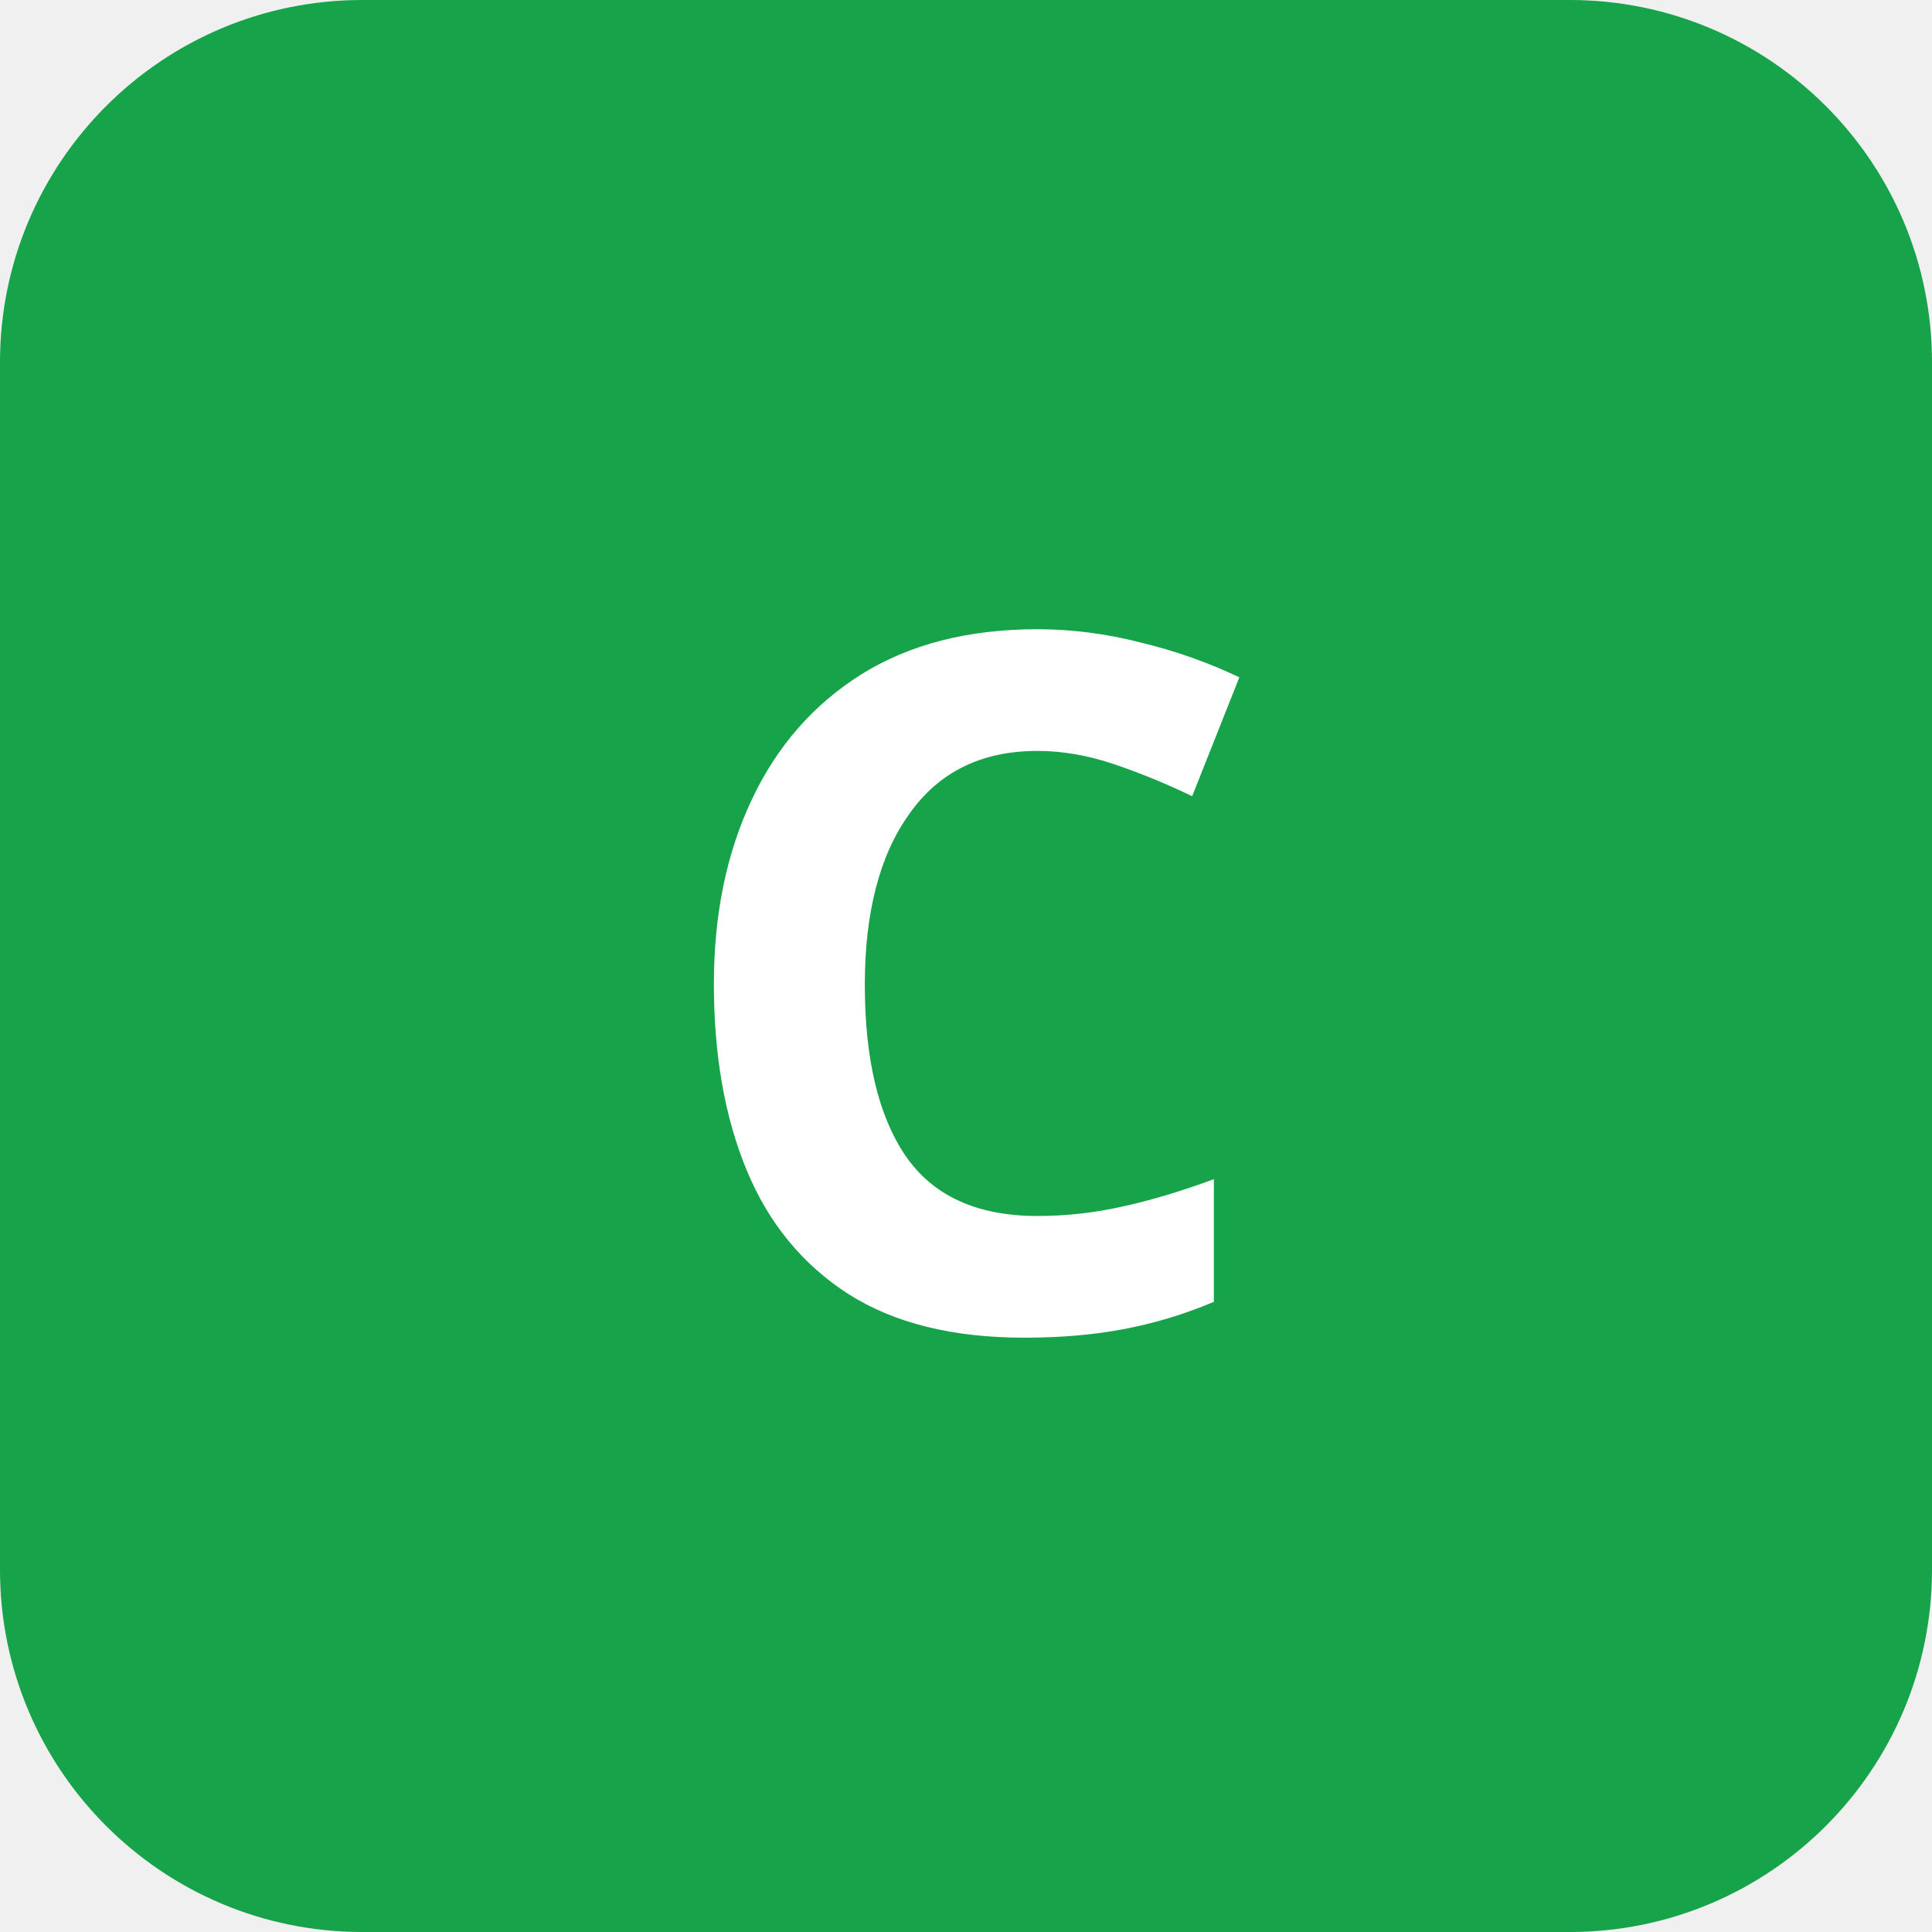
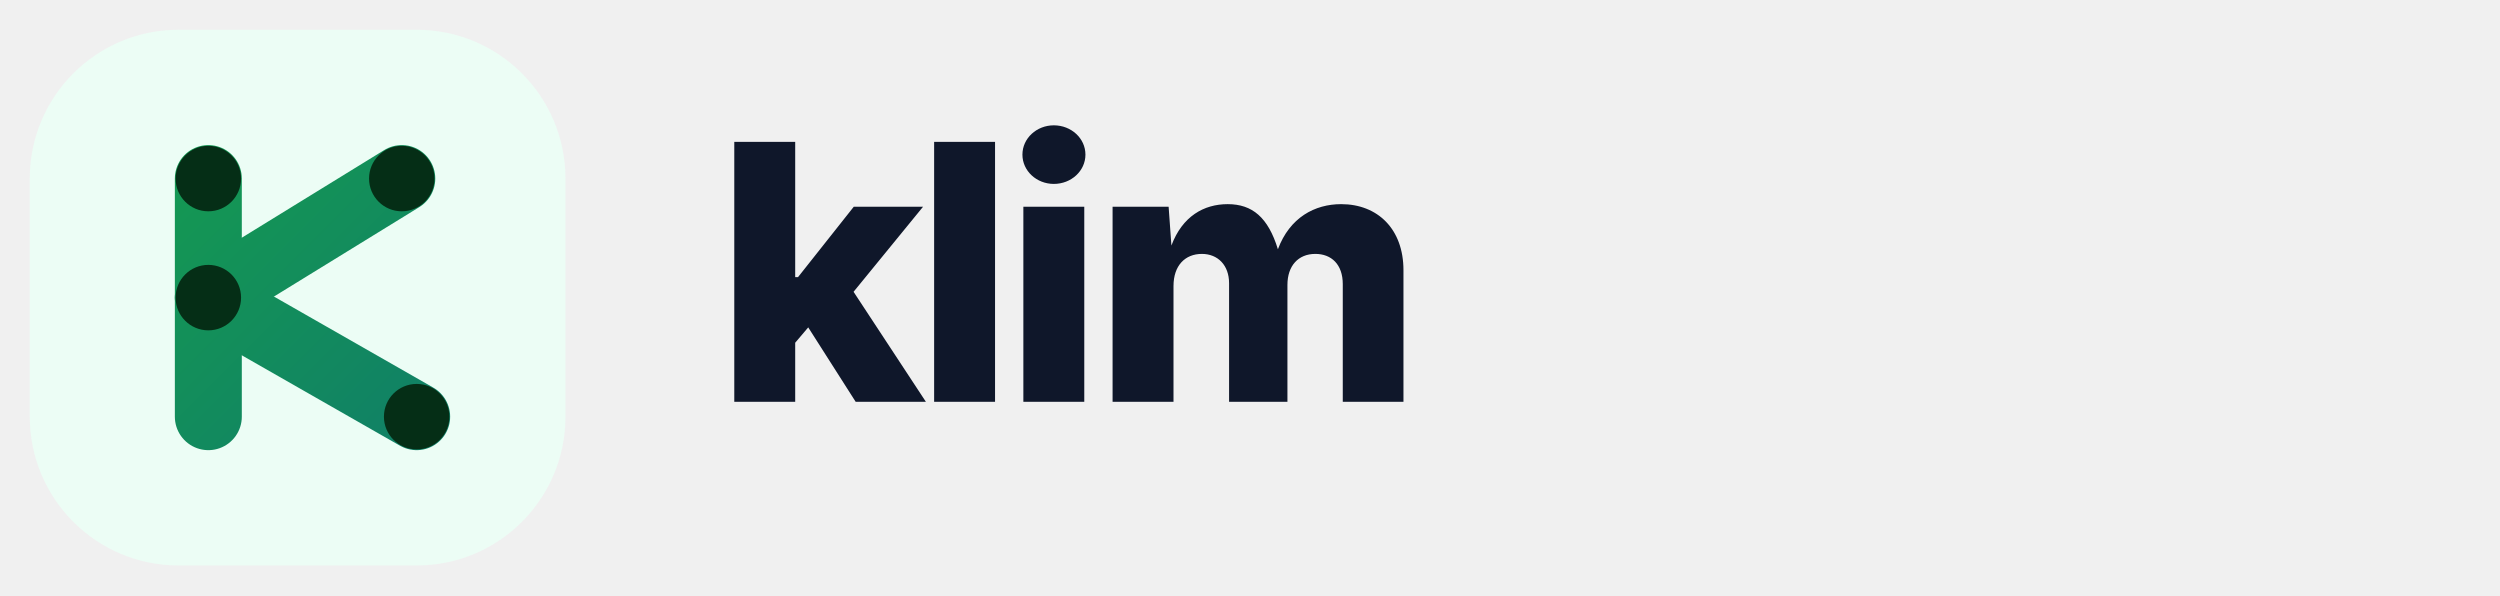
- <svg xmlns="http://www.w3.org/2000/svg" viewBox="0 0 32 32" fill="none">
-   <rect width="32" height="32" rx="6" fill="#16a34a" />
-   <text x="16" y="22" text-anchor="middle" font-family="system-ui, sans-serif" font-weight="700" font-size="16" fill="white">C</text>
+ <svg xmlns="http://www.w3.org/2000/svg" viewBox="0 0 168 40" role="img" aria-label="Klim">
+   <defs>
+     <linearGradient id="g" x1="4" y1="4" x2="36" y2="36" gradientUnits="userSpaceOnUse">
+       <stop stop-color="#16a34a" />
+       <stop offset="1" stop-color="#0f766e" />
+     </linearGradient>
+   </defs>
+   <rect x="2" y="2" width="36" height="36" rx="10" fill="#ecfdf5" />
+   <path d="M14 28V12" stroke="url(#g)" stroke-width="4.5" stroke-linecap="round" />
+   <path d="M14 20 27 12" stroke="url(#g)" stroke-width="4.5" stroke-linecap="round" />
+   <path d="M14 20 28 28" stroke="url(#g)" stroke-width="4.5" stroke-linecap="round" />
+   <circle cx="14" cy="12" r="2.2" fill="#052e16" />
+   <circle cx="27" cy="12" r="2.2" fill="#052e16" />
+   <circle cx="14" cy="20" r="2.2" fill="#052e16" />
+   <circle cx="28" cy="28" r="2.2" fill="#052e16" />
+   <text x="48" y="27" fill="#0f172a" font-family="Inter, Segoe UI, system-ui, sans-serif" font-size="24" font-weight="800" letter-spacing="-0.8">klim</text>
</svg>
